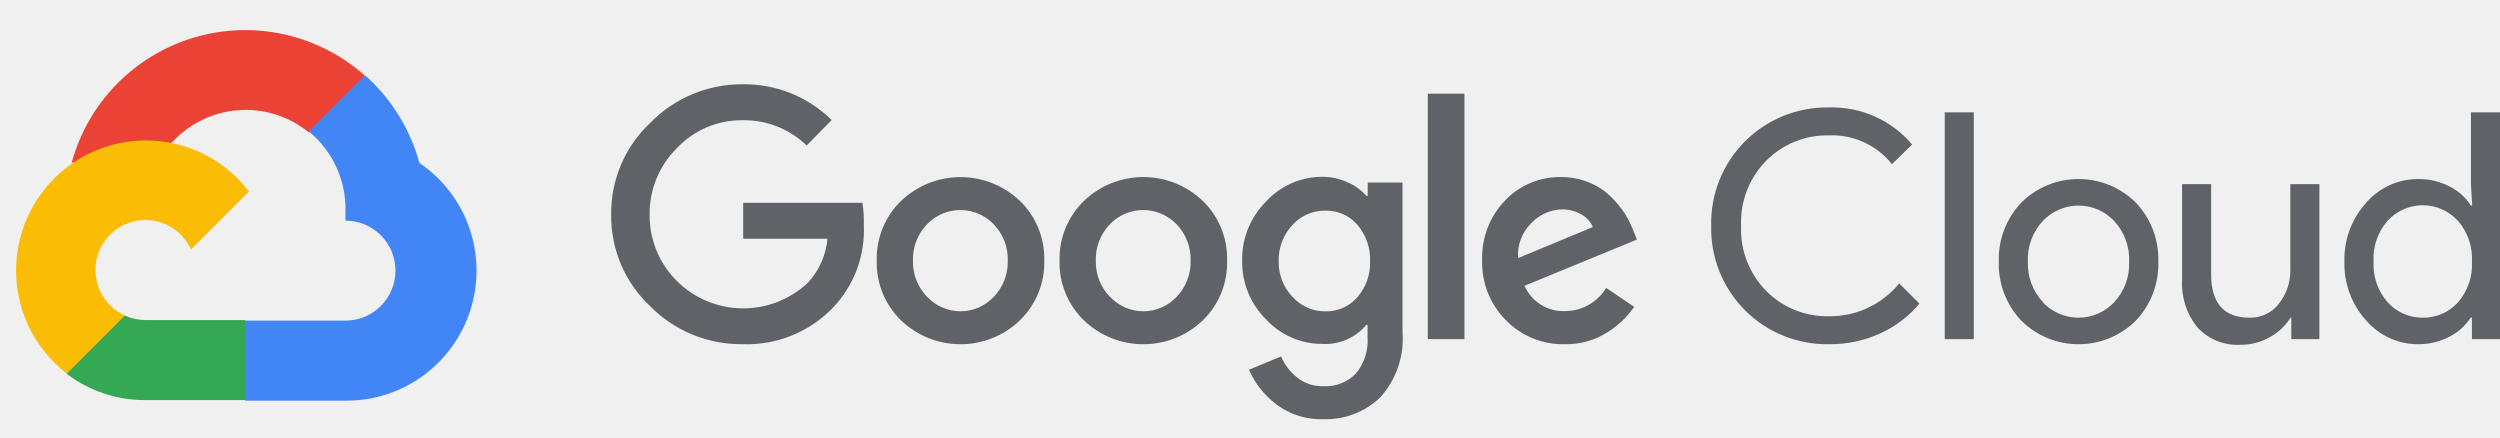
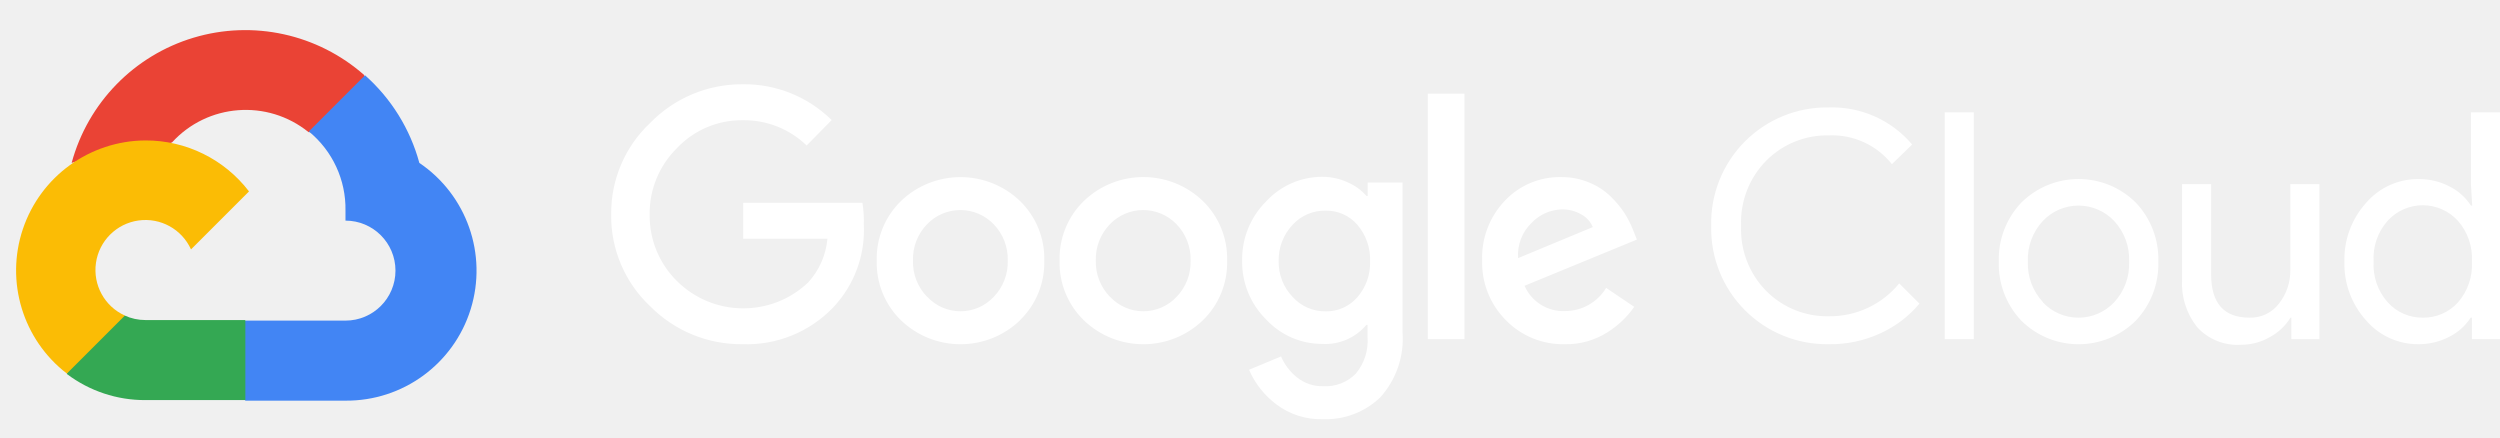
<svg xmlns="http://www.w3.org/2000/svg" viewBox="-0.101 -1.347 178.021 29.883" width="2500" height="438">
  <path d="M21.85 7.41h1l2.85-2.85.14-1.21A12.81 12.81 0 0 0 5 9.6a1.55 1.55 0 0 1 1-.06l5.7-.94s.29-.48.44-.45a7.11 7.11 0 0 1 9.73-.74z" fill="#ea4335" />
  <path d="M29.76 9.6a12.84 12.84 0 0 0-3.87-6.24l-4 4A7.11 7.11 0 0 1 24.5 13v.71a3.56 3.56 0 1 1 0 7.12h-7.12l-.71.72v4.27l.71.71h7.12A9.26 9.26 0 0 0 29.76 9.6z" fill="#4285f4" />
  <path d="M10.25 26.49h7.12v-5.7h-7.12a3.54 3.54 0 0 1-1.47-.32l-1 .31-2.87 2.85-.25 1a9.21 9.21 0 0 0 5.59 1.86z" fill="#34a853" />
  <path d="M10.25 8a9.26 9.26 0 0 0-5.59 16.6l4.13-4.13a3.56 3.56 0 1 1 4.71-4.71l4.13-4.13A9.25 9.25 0 0 0 10.25 8z" fill="#fbbc05" />
-   <g fill="#5f6368">
+   <g fill="#fff">
    <path d="M52.79 22.51a9.11 9.11 0 0 1-6.6-2.71 8.8 8.8 0 0 1-2.77-6.52 8.81 8.81 0 0 1 2.77-6.52A9.11 9.11 0 0 1 52.79 4a8.84 8.84 0 0 1 6.33 2.55l-1.78 1.81a6.41 6.41 0 0 0-4.55-1.8 6.34 6.34 0 0 0-4.7 2 6.53 6.53 0 0 0-1.93 4.75A6.53 6.53 0 0 0 48.09 18a6.71 6.71 0 0 0 9.36.11A5.32 5.32 0 0 0 58.82 15h-6v-2.56h8.49a8.12 8.12 0 0 1 .1 1.56 8 8 0 0 1-2.19 5.9 8.51 8.51 0 0 1-6.43 2.61zm19.74-1.7a6.12 6.12 0 0 1-8.47 0 5.7 5.7 0 0 1-1.73-4.25 5.71 5.71 0 0 1 1.73-4.25 6.13 6.13 0 0 1 8.47 0 5.71 5.71 0 0 1 1.73 4.25 5.7 5.7 0 0 1-1.74 4.25zm-6.6-1.67a3.24 3.24 0 0 0 4.73 0 3.56 3.56 0 0 0 1-2.58 3.57 3.57 0 0 0-1-2.59 3.29 3.29 0 0 0-4.75 0 3.57 3.57 0 0 0-1 2.59 3.56 3.56 0 0 0 1.01 2.58zm19.62 1.67a6.12 6.12 0 0 1-8.47 0 5.7 5.7 0 0 1-1.73-4.25 5.71 5.71 0 0 1 1.73-4.25 6.12 6.12 0 0 1 8.47 0 5.71 5.71 0 0 1 1.73 4.25 5.7 5.7 0 0 1-1.73 4.25zm-6.6-1.67a3.24 3.24 0 0 0 4.73 0 3.56 3.56 0 0 0 1-2.58 3.57 3.57 0 0 0-1-2.59 3.29 3.29 0 0 0-4.75 0 3.57 3.57 0 0 0-1 2.59 3.56 3.56 0 0 0 1.01 2.58zm15.16 8.71a5.24 5.24 0 0 1-3.33-1.06 6.13 6.13 0 0 1-1.94-2.46l2.28-.95a3.84 3.84 0 0 0 1.13 1.49 2.85 2.85 0 0 0 1.87.63 3 3 0 0 0 2.33-.9 3.65 3.65 0 0 0 .83-2.6v-.86h-.09a3.81 3.81 0 0 1-3.13 1.35 5.43 5.43 0 0 1-4-1.74 5.75 5.75 0 0 1-1.71-4.19 5.81 5.81 0 0 1 1.71-4.22 5.42 5.42 0 0 1 4-1.75 4.3 4.3 0 0 1 1.84.41 3.7 3.7 0 0 1 1.3.95h.09V11h2.48v10.65a6.21 6.21 0 0 1-1.59 4.65 5.6 5.6 0 0 1-4.07 1.55zm.18-7.68a2.91 2.91 0 0 0 2.26-1 3.7 3.7 0 0 0 .91-2.56 3.78 3.78 0 0 0-.91-2.61 2.9 2.9 0 0 0-2.26-1 3.09 3.09 0 0 0-2.34 1 3.65 3.65 0 0 0-1 2.59 3.58 3.58 0 0 0 1 2.56 3.1 3.1 0 0 0 2.34 1.02zm9.89-15.5v17.48h-2.61V4.67zm7.16 17.84a5.68 5.68 0 0 1-4.21-1.71 5.79 5.79 0 0 1-1.69-4.24 5.86 5.86 0 0 1 1.63-4.28 5.36 5.36 0 0 1 4-1.67 5.05 5.05 0 0 1 2 .39 4.71 4.71 0 0 1 1.53 1 7 7 0 0 1 1 1.21 7.15 7.15 0 0 1 .59 1.17l.27.68-8 3.29a3 3 0 0 0 2.88 1.8 3.41 3.41 0 0 0 2.93-1.65l2 1.35a6.59 6.59 0 0 1-1.92 1.82 5.44 5.44 0 0 1-3.01.84zM108 16.38l5.32-2.21a1.84 1.84 0 0 0-.83-.91 2.71 2.71 0 0 0-1.37-.35 3.09 3.09 0 0 0-2.15.95 3.17 3.17 0 0 0-.97 2.52zM130.13 22.51a8.24 8.24 0 0 1-8.38-8.43 8.24 8.24 0 0 1 8.38-8.43 7.46 7.46 0 0 1 5.93 2.64l-1.44 1.4a5.44 5.44 0 0 0-4.48-2.05 6.11 6.11 0 0 0-4.45 1.78 6.24 6.24 0 0 0-1.81 4.66 6.24 6.24 0 0 0 1.81 4.66 6.11 6.11 0 0 0 4.45 1.78 6.36 6.36 0 0 0 5-2.34l1.44 1.44a7.86 7.86 0 0 1-2.77 2.11 8.48 8.48 0 0 1-3.68.78zM140.45 22.15h-2.07V6h2.07zM143.83 12.43a5.79 5.79 0 0 1 8.16 0 5.85 5.85 0 0 1 1.6 4.2 5.85 5.85 0 0 1-1.6 4.2 5.79 5.79 0 0 1-8.16 0 5.85 5.85 0 0 1-1.6-4.2 5.85 5.85 0 0 1 1.6-4.2zm1.54 7.1a3.49 3.49 0 0 0 5.07 0 4 4 0 0 0 1.07-2.9 4 4 0 0 0-1.07-2.9 3.49 3.49 0 0 0-5.07 0 4 4 0 0 0-1.07 2.9 4 4 0 0 0 1.08 2.89zM165.06 22.15h-2v-1.53H163a3.85 3.85 0 0 1-1.46 1.38 4.08 4.08 0 0 1-2.05.55 3.89 3.89 0 0 1-3.14-1.26 5 5 0 0 1-1.07-3.38v-6.8h2.07v6.42q0 3.09 2.73 3.09a2.54 2.54 0 0 0 2.1-1 3.77 3.77 0 0 0 .81-2.39v-6.12h2.07zM172.09 22.51a4.86 4.86 0 0 1-3.7-1.69 6 6 0 0 1-1.55-4.19 6 6 0 0 1 1.55-4.19 4.86 4.86 0 0 1 3.7-1.69 4.69 4.69 0 0 1 2.26.54 3.83 3.83 0 0 1 1.5 1.35h.09l-.09-1.53V6h2.07v16.15h-2v-1.53h-.09a3.83 3.83 0 0 1-1.5 1.35 4.69 4.69 0 0 1-2.24.54zm.34-1.89a3.3 3.3 0 0 0 2.49-1.08 4.05 4.05 0 0 0 1-2.91 4.05 4.05 0 0 0-1-2.91 3.38 3.38 0 0 0-5 0 4 4 0 0 0-1 2.9 4 4 0 0 0 1 2.9 3.3 3.3 0 0 0 2.51 1.1z" />
  </g>
</svg>
